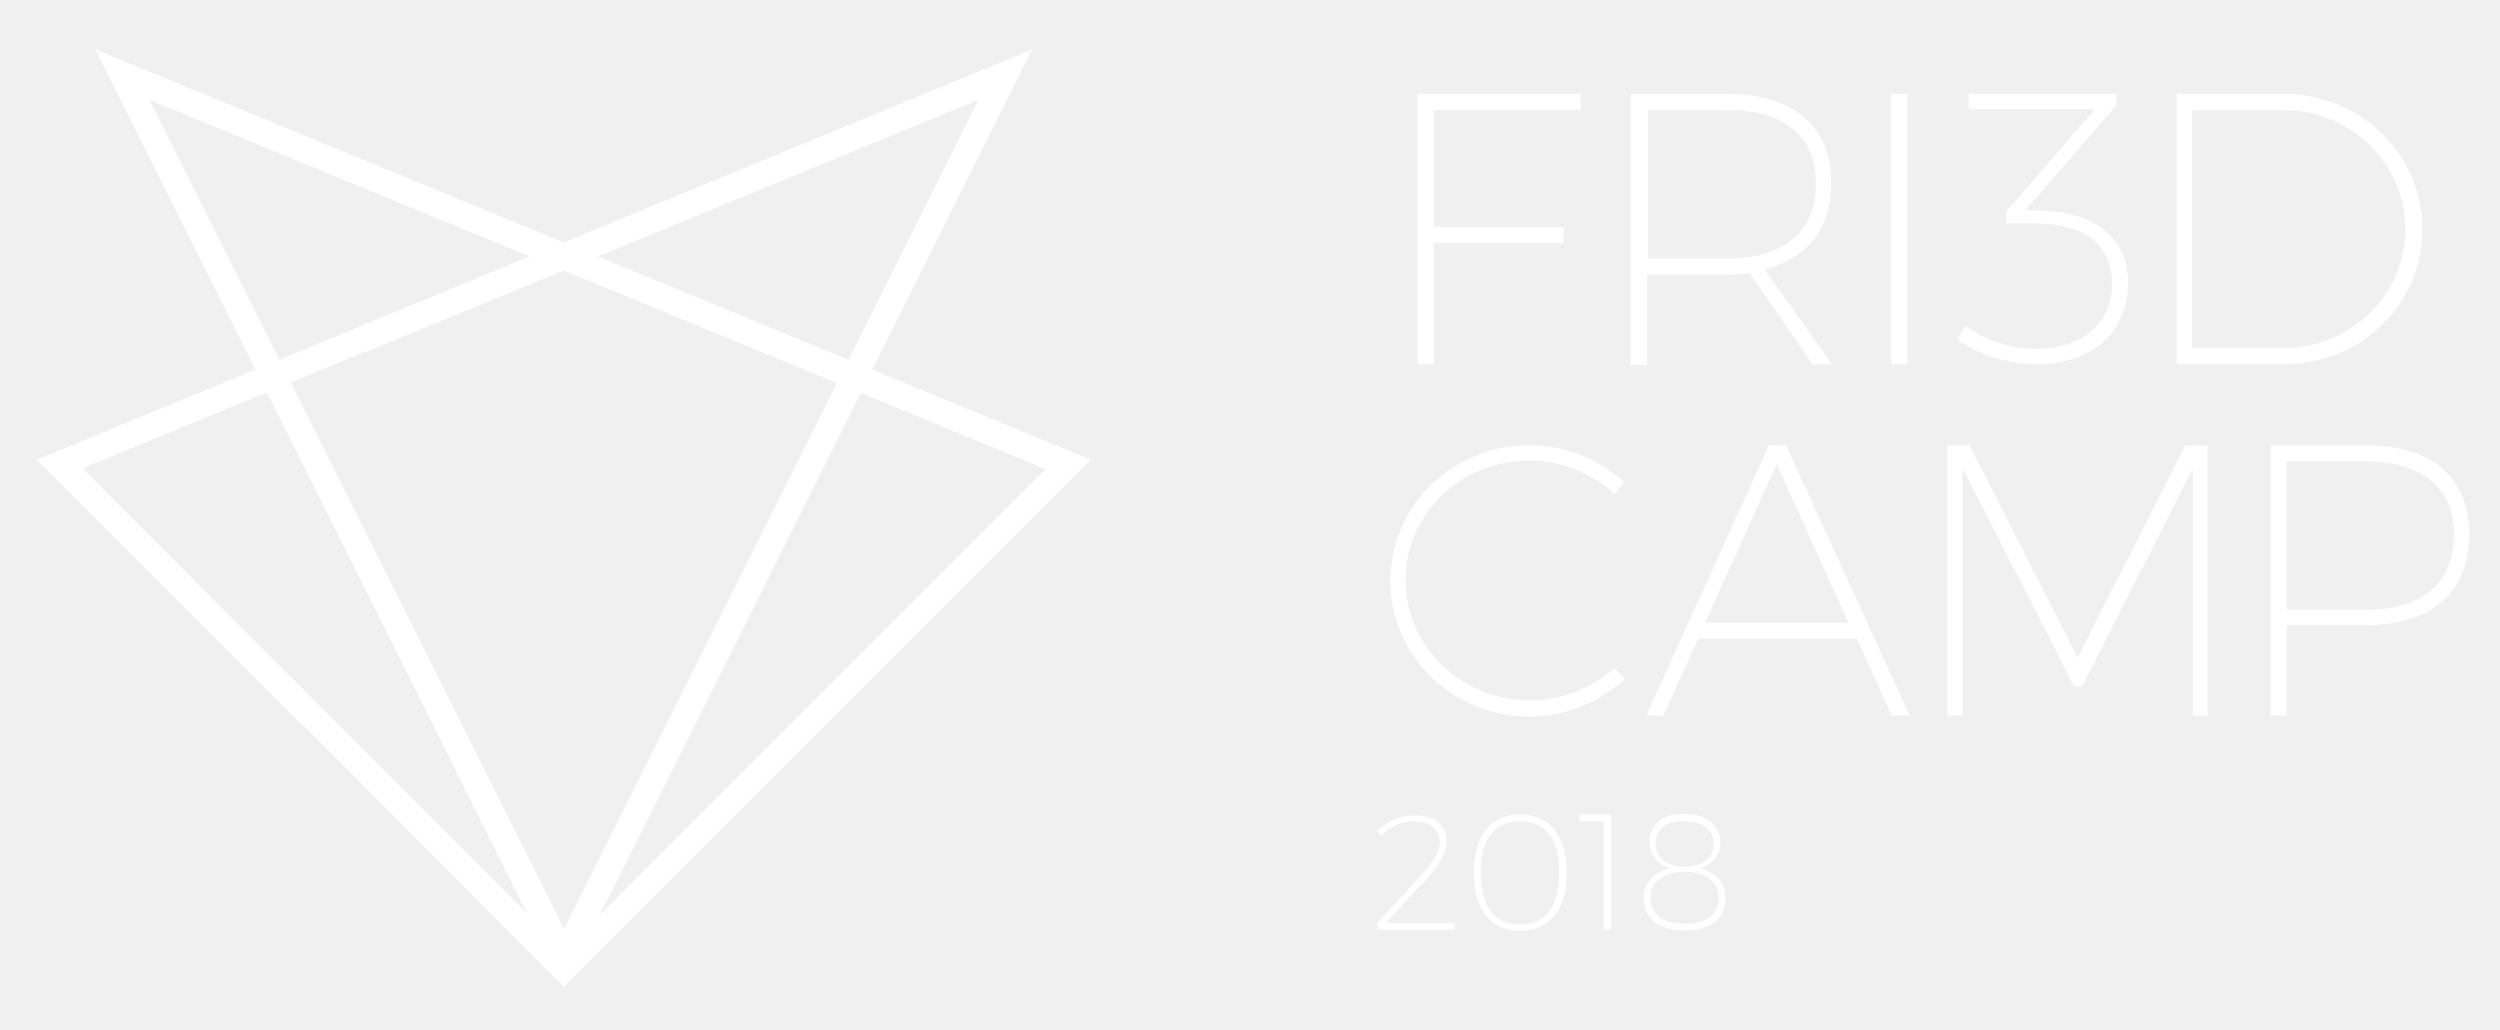
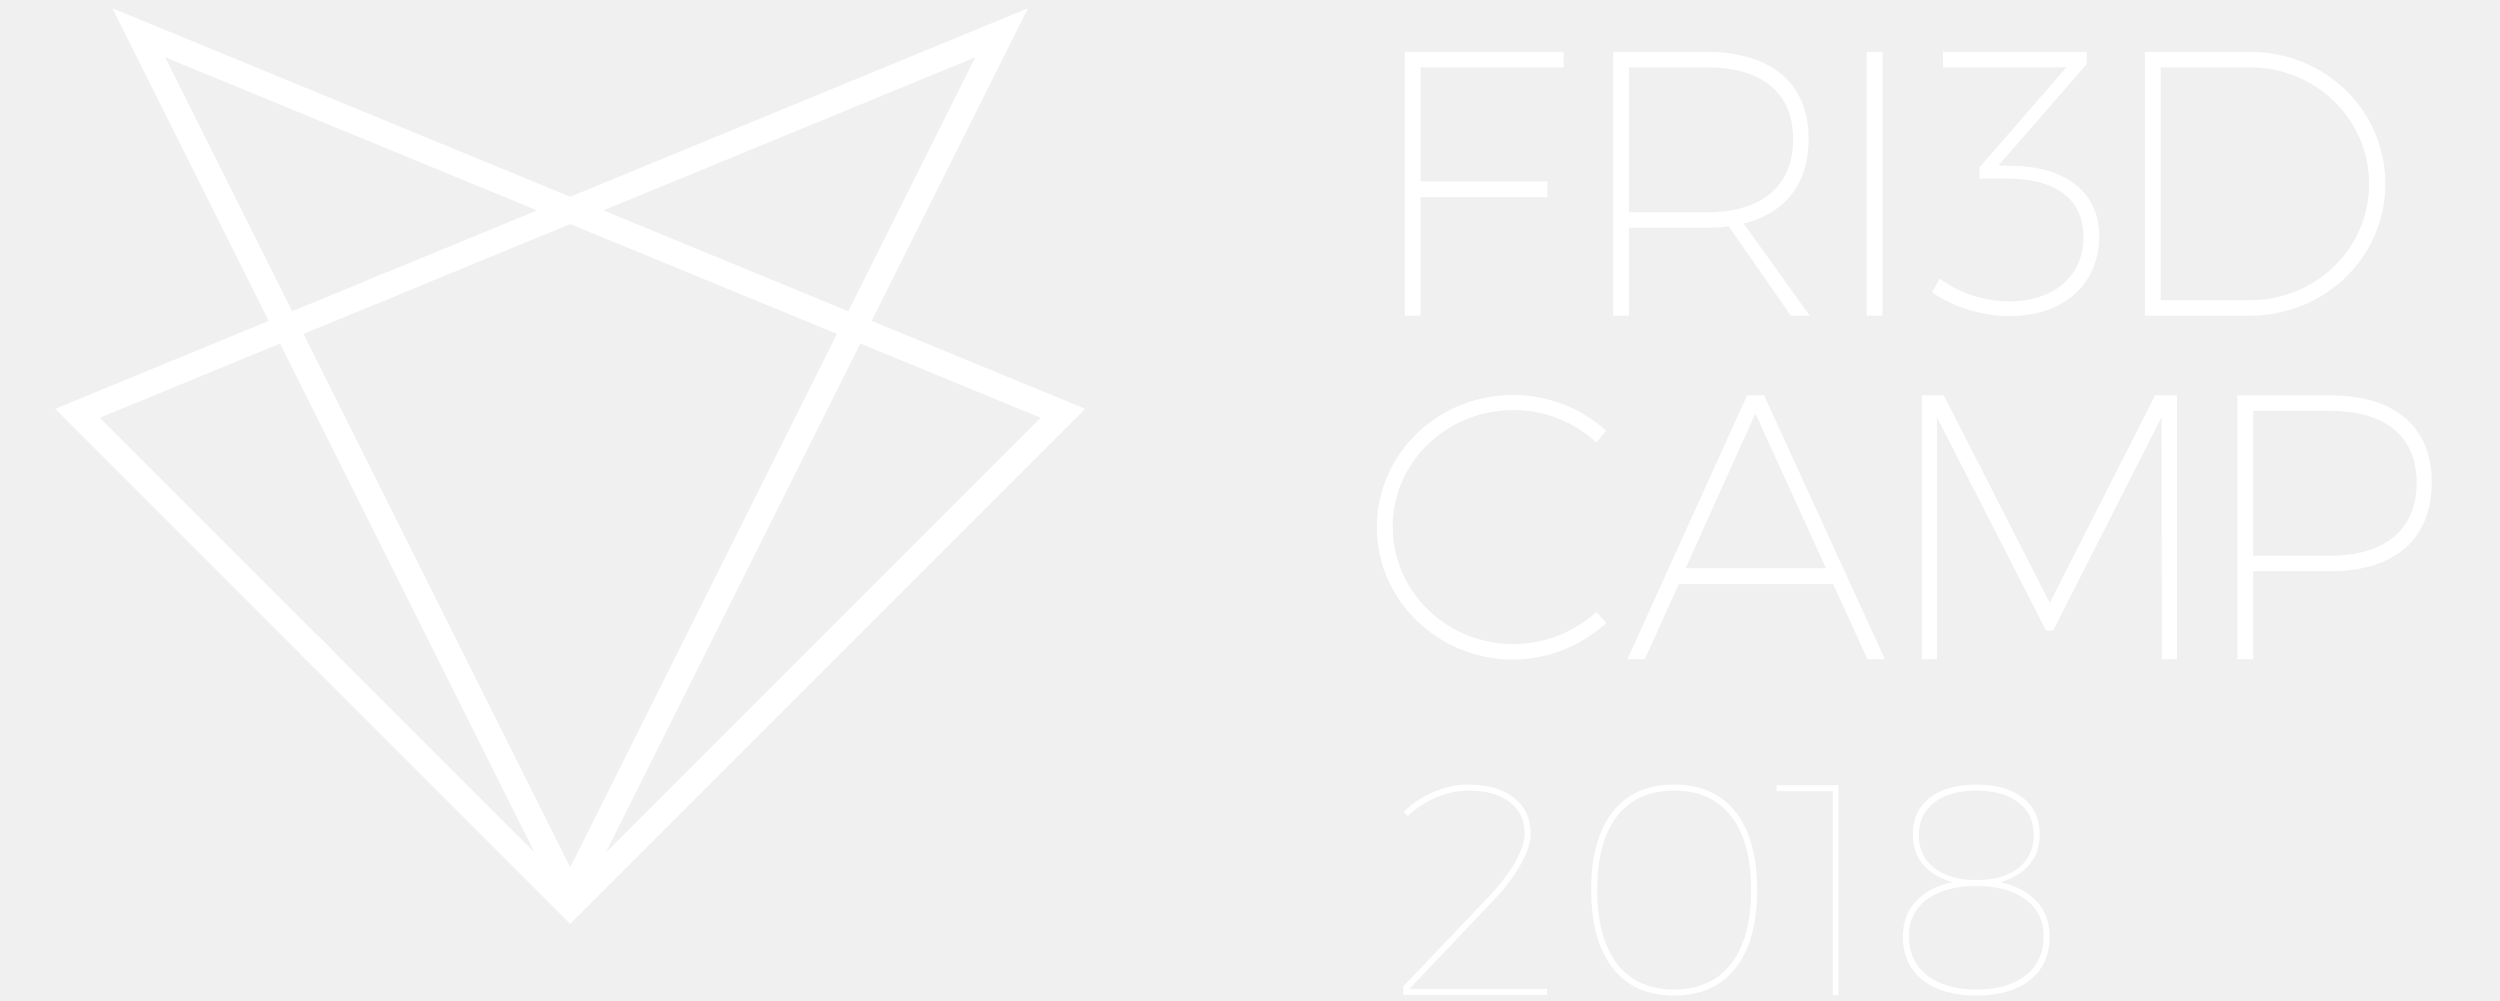
- <svg xmlns="http://www.w3.org/2000/svg" version="1.1" id="Layer_1" x="0px" y="0px" viewBox="0 0 293.1 120.7" style="enable-background:new 0 0 293.1 120.7;" xml:space="preserve">
-   <style type="text/css">
- 	.st0{fill:#FFFFFF;}
- </style>
-   <g>
-     <g>
-       <polygon class="st0" points="41.6,38.5 42.8,41.3 114.7,11.7 65.3,110.6 35.7,81 33.7,83.2 66.1,115.7 121,5.8   " />
-       <path class="st0" d="M17.5,11.7l105.1,43.3l-55.6,55.6L17.5,11.7 M11.2,5.8l54.9,109.9l61.8-61.8L11.2,5.8L11.2,5.8z" />
-       <polygon class="st0" points="44.1,37.5 45.3,40.2 9.7,54.9 37.5,82.8 35.5,85.1 4.3,53.9   " />
-     </g>
-     <g>
-       <path class="st0" d="M168.1,12.9v13.7h15.2v1.9h-15.2v14.2h-1.9V11h19.1v1.9H168.1z" />
-       <path class="st0" d="M205.1,32c-0.9,0.1-1.7,0.2-2.7,0.2h-9.3v10.6h-1.9V11h11.2c7.8,0,12.3,3.8,12.3,10.4c0,5.4-2.8,8.9-7.8,10.2    l7.9,11.1h-2.3L205.1,32z M202.5,30.3c6.6,0,10.4-3.1,10.4-8.8c0-5.6-3.8-8.6-10.4-8.6h-9.3v17.4H202.5z" />
-       <path class="st0" d="M221.7,42.7V11h1.9v31.7H221.7z" />
-       <path class="st0" d="M239.3,24.7c6.2,0.1,10.2,3.2,10.2,8.4c0,5.7-4.1,9.6-10.7,9.6c-3.4,0-6.9-1.1-9.3-2.9l0.9-1.6    c2.3,1.7,5.3,2.7,8.3,2.7c5.6,0,9-3.2,8.9-7.7c0-4.6-3.4-7-9-7h-3.4v-1.4l10.4-12h-14.8V11h17.3v1.4l-10.6,12.2L239.3,24.7z" />
-       <path class="st0" d="M267.7,11c9,0,16.3,7,16.3,15.9c0,8.8-7.2,15.8-16.3,15.8h-12.5V11H267.7z M257,40.8h10.7    c7.9,0,14.3-6.2,14.3-13.9c0-7.8-6.4-14-14.4-14H257V40.8z" />
-       <path class="st0" d="M190.4,56.5l-1.1,1.4c-2.6-2.4-6.2-3.9-10-3.9c-8,0-14.5,6.2-14.5,14c0,7.8,6.5,14.1,14.5,14.1    c3.8,0,7.3-1.4,10-3.8l1.2,1.3c-2.9,2.7-7,4.4-11.2,4.4c-9,0-16.3-7.1-16.3-15.9s7.3-15.9,16.3-15.9    C183.5,52.2,187.4,53.8,190.4,56.5z" />
-       <path class="st0" d="M199.1,74.9l-4.1,9H193l14.4-31.7h2l14.5,31.7h-2.1l-4.1-9H199.1z M208.3,54.4L199.9,73h16.8L208.3,54.4z" />
-       <path class="st0" d="M257.1,83.9l0-29l-13,25.6h-0.9l-13.1-25.6v29h-1.8V52.2h2.6l12.7,24.9l12.6-24.9h2.6v31.7H257.1z" />
-       <path class="st0" d="M277.3,52.2c7.8,0,12.2,3.8,12.2,10.4c0,6.8-4.4,10.7-12.2,10.7h-9.2v10.6h-1.9V52.2H277.3z M268.1,71.5h9.2    c6.6,0,10.4-3.1,10.4-8.8c0-5.6-3.8-8.6-10.4-8.6h-9.2V71.5z" />
-     </g>
-     <g>
-       <path class="st0" d="M169.6,98.7c0,1.2-0.9,2.8-2.3,4.3l-4.8,5.2h8v0.8h-9v-0.8l5.2-5.7c1.3-1.3,2.1-2.8,2.1-3.7    c0-1.6-1.2-2.5-3.2-2.5c-1.3,0-2.7,0.6-3.7,1.7l-0.4-0.6c1.1-1.1,2.7-1.8,4.2-1.8C168.1,95.5,169.6,96.7,169.6,98.7z" />
-       <path class="st0" d="M183.7,102.3c0,4.4-2,6.8-5.5,6.8c-3.5,0-5.4-2.4-5.4-6.8s2-6.8,5.4-6.8C181.7,95.5,183.7,98,183.7,102.3z     M173.6,102.3c0,3.9,1.6,6.1,4.6,6.1c3,0,4.6-2.1,4.6-6.1c0-4-1.6-6-4.6-6C175.2,96.3,173.6,98.4,173.6,102.3z" />
-       <path class="st0" d="M188,109.1V96.3h-2.8v-0.8h3.7v13.5H188z" />
-       <path class="st0" d="M201.7,98.8c0,1.5-0.9,2.5-2.4,3c1.9,0.5,3,1.7,3,3.5c0,2.4-1.8,3.8-4.8,3.8c-3,0-4.8-1.4-4.8-3.8    c0-1.8,1.2-3,3.1-3.5c-1.5-0.5-2.4-1.5-2.4-3.1c0-2.1,1.6-3.3,4.2-3.3C200.1,95.5,201.7,96.7,201.7,98.8z M193.5,105.2    c0,2,1.5,3.1,4,3.1c2.5,0,4-1.1,4-3.1c0-1.8-1.5-3-4-3C195,102.3,193.5,103.4,193.5,105.2z M194.1,98.9c0,1.7,1.3,2.7,3.4,2.7    c2.1,0,3.4-1,3.4-2.7c0-1.6-1.3-2.6-3.4-2.6C195.4,96.2,194.1,97.2,194.1,98.9z" />
-     </g>
-   </g>
+ <svg xmlns="http://www.w3.org/2000/svg" width="100%" height="100%" viewBox="0 0 300 120" version="1.1" xml:space="preserve" style="fill-rule:evenodd;clip-rule:evenodd;stroke-linejoin:round;stroke-miterlimit:1.414;">
+   <path d="M185.654,118.668l0,0.72l-17.28,0l0.036,-1.044l10.26,-10.764c1.32,-1.392 2.364,-2.754 3.132,-4.086c0.768,-1.332 1.152,-2.49 1.152,-3.474c0,-1.608 -0.6,-2.868 -1.8,-3.78c-1.2,-0.912 -2.844,-1.368 -4.932,-1.368c-1.296,0 -2.586,0.27 -3.87,0.81c-1.284,0.54 -2.418,1.29 -3.402,2.25l-0.504,-0.504c1.032,-1.032 2.238,-1.836 3.618,-2.412c1.38,-0.576 2.766,-0.864 4.158,-0.864c2.304,0 4.122,0.522 5.454,1.566c1.332,1.044 1.998,2.478 1.998,4.302c0,1.08 -0.402,2.328 -1.206,3.744c-0.804,1.416 -1.902,2.856 -3.294,4.32l-10.044,10.584l16.524,0Z" style="fill:#fff;fill-rule:nonzero;" />
+   <path d="M208.262,97.428c1.728,2.184 2.592,5.304 2.592,9.36c0,4.08 -0.864,7.212 -2.592,9.396c-1.728,2.184 -4.188,3.276 -7.38,3.276c-3.192,0 -5.646,-1.098 -7.362,-3.294c-1.716,-2.196 -2.574,-5.322 -2.574,-9.378c0,-4.056 0.858,-7.176 2.574,-9.36c1.716,-2.184 4.17,-3.276 7.362,-3.276c3.192,0 5.652,1.092 7.38,3.276Zm-14.22,0.522c-1.584,2.052 -2.376,4.998 -2.376,8.838c0,3.84 0.792,6.792 2.376,8.856c1.584,2.064 3.864,3.096 6.84,3.096c2.976,0 5.262,-1.032 6.858,-3.096c1.596,-2.064 2.394,-5.016 2.394,-8.856c0,-3.84 -0.798,-6.786 -2.394,-8.838c-1.596,-2.052 -3.882,-3.078 -6.858,-3.078c-2.976,0 -5.256,1.026 -6.84,3.078Z" style="fill:#fff;fill-rule:nonzero;" />
+   <path d="M220.61,94.224l0,25.164l-0.684,0l0,-24.444l-6.732,0l0,-0.72l7.416,0Z" style="fill:#fff;fill-rule:nonzero;" />
+   <path d="M242.75,95.736c1.344,1.056 2.016,2.52 2.016,4.392c0,1.44 -0.402,2.64 -1.206,3.6c-0.804,0.96 -1.974,1.668 -3.51,2.124c1.872,0.432 3.324,1.206 4.356,2.322c1.032,1.116 1.548,2.514 1.548,4.194c0,2.232 -0.78,3.972 -2.34,5.22c-1.56,1.248 -3.708,1.872 -6.444,1.872c-2.76,0 -4.92,-0.624 -6.48,-1.872c-1.56,-1.248 -2.34,-2.988 -2.34,-5.22c0,-1.68 0.516,-3.078 1.548,-4.194c1.032,-1.116 2.484,-1.89 4.356,-2.322c-1.536,-0.456 -2.706,-1.164 -3.51,-2.124c-0.804,-0.96 -1.206,-2.16 -1.206,-3.6c0,-1.872 0.678,-3.336 2.034,-4.392c1.356,-1.056 3.222,-1.584 5.598,-1.584c2.376,0 4.236,0.528 5.58,1.584Zm-10.638,0.558c-1.236,0.948 -1.854,2.25 -1.854,3.906c0,1.68 0.618,3 1.854,3.96c1.236,0.96 2.922,1.44 5.058,1.44c2.136,0 3.816,-0.48 5.04,-1.44c1.224,-0.96 1.836,-2.28 1.836,-3.96c0,-1.656 -0.612,-2.958 -1.836,-3.906c-1.224,-0.948 -2.904,-1.422 -5.04,-1.422c-2.136,0 -3.822,0.474 -5.058,1.422Zm-0.864,11.628c-1.452,1.068 -2.178,2.526 -2.178,4.374c0,2.016 0.72,3.594 2.16,4.734c1.44,1.14 3.42,1.71 5.94,1.71c2.496,0 4.464,-0.564 5.904,-1.692c1.44,-1.128 2.16,-2.7 2.16,-4.716c0,-1.848 -0.72,-3.312 -2.16,-4.392c-1.44,-1.08 -3.42,-1.62 -5.94,-1.62c-2.472,0 -4.434,0.534 -5.886,1.602Z" style="fill:#fff;fill-rule:nonzero;" />
+   <path d="M43.898,33.709l1.265,2.754l71.869,-29.593l-49.438,98.876l-29.559,-29.56l-2.058,2.225l32.447,32.448l54.934,-109.869l-79.46,32.719Z" style="fill:#fff;fill-rule:nonzero;" />
+   <path d="M13.489,0.99l54.935,109.869l61.801,-61.801l-116.736,-48.068Zm6.327,5.88l105.055,43.259l-55.617,55.617l-49.438,-98.876Z" style="fill:#fff;fill-rule:nonzero;" />
+   <path d="M46.434,32.665l1.211,2.777l-35.669,14.687l27.871,27.87l-1.996,2.289l-31.229,-31.229l39.812,-16.394Z" style="fill:#fff;fill-rule:nonzero;" />
+   <path d="M170.474,8.081l0,13.678l15.218,0l0,1.902l-15.218,0l0,14.221l-1.901,0l0,-31.657l19.066,0l0,1.856l-17.165,0Z" style="fill:#fff;fill-rule:nonzero;" />
+   <path d="M204.805,25.473c6.612,0 10.372,-3.125 10.372,-8.786c0,-5.571 -3.76,-8.606 -10.372,-8.606l-9.329,0l0,17.392l9.329,0Zm2.628,1.675c-0.861,0.136 -1.722,0.182 -2.673,0.182l-9.284,0l0,10.552l-1.902,0l0,-31.657l11.186,0c7.835,0 12.274,3.804 12.274,10.416c0,5.39 -2.762,8.922 -7.791,10.191l7.927,11.05l-2.265,0l-7.472,-10.734Z" style="fill:#fff;fill-rule:nonzero;" />
+   <rect x="224.008" y="6.225" width="1.902" height="31.657" style="fill:#fff;fill-rule:nonzero;" />
+   <path d="M241.672,19.901c6.16,0.136 10.235,3.171 10.235,8.379c0,5.706 -4.121,9.646 -10.733,9.646c-3.397,0 -6.884,-1.131 -9.33,-2.853l0.906,-1.63c2.265,1.675 5.299,2.717 8.333,2.717c5.616,0 8.968,-3.216 8.923,-7.744c0,-4.575 -3.397,-6.974 -9.013,-6.974l-3.442,0l0,-1.359l10.416,-12.002l-14.809,0l0,-1.857l17.255,0l0,1.449l-10.597,12.183l1.856,0.045Z" style="fill:#fff;fill-rule:nonzero;" />
+   <path d="M259.29,36.025l10.688,0c7.926,0 14.313,-6.205 14.313,-13.95c0,-7.789 -6.387,-13.994 -14.357,-13.994l-10.644,0l0,27.944Zm10.688,-29.8c9.013,0 16.26,6.974 16.26,15.85c0,8.787 -7.247,15.807 -16.304,15.807l-12.545,0l0,-31.657l12.589,0Z" style="fill:#fff;fill-rule:nonzero;" />
+   <path d="M192.712,51.654l-1.132,1.449c-2.626,-2.445 -6.205,-3.895 -9.963,-3.895c-8.016,0 -14.493,6.25 -14.493,13.994c0,7.79 6.477,14.086 14.493,14.086c3.758,0 7.291,-1.449 9.963,-3.85l1.178,1.314c-2.944,2.717 -6.975,4.393 -11.187,4.393c-9.012,0 -16.349,-7.111 -16.349,-15.897c0,-8.786 7.337,-15.851 16.349,-15.851c4.257,0 8.198,1.63 11.141,4.257" style="fill:#fff;fill-rule:nonzero;" />
+   <path d="M210.647,49.616l-8.378,18.568l16.848,0l-8.47,-18.568Zm-9.193,20.471l-4.077,9.013l-2.084,0l14.358,-31.658l2.038,0l14.493,31.658l-2.084,0l-4.121,-9.013l-18.523,0Z" style="fill:#fff;fill-rule:nonzero;" />
+   <path d="M259.427,79.1l-0.045,-29.031l-12.999,25.589l-0.86,0l-13.089,-25.589l0,29.031l-1.812,0l0,-31.658l2.627,0l12.727,24.909l12.636,-24.909l2.627,0l0,31.658l-1.812,0Z" style="fill:#fff;fill-rule:nonzero;" />
+   <path d="M270.387,66.69l9.194,0c6.613,0 10.417,-3.125 10.417,-8.786c0,-5.571 -3.804,-8.605 -10.417,-8.605l-9.194,0l0,17.391Zm9.239,-19.248c7.79,0 12.184,3.804 12.184,10.416c0,6.793 -4.394,10.689 -12.184,10.689l-9.239,0l0,10.553l-1.902,0l0,-31.658l11.141,0Z" style="fill:#fff;fill-rule:nonzero;" />
</svg>
